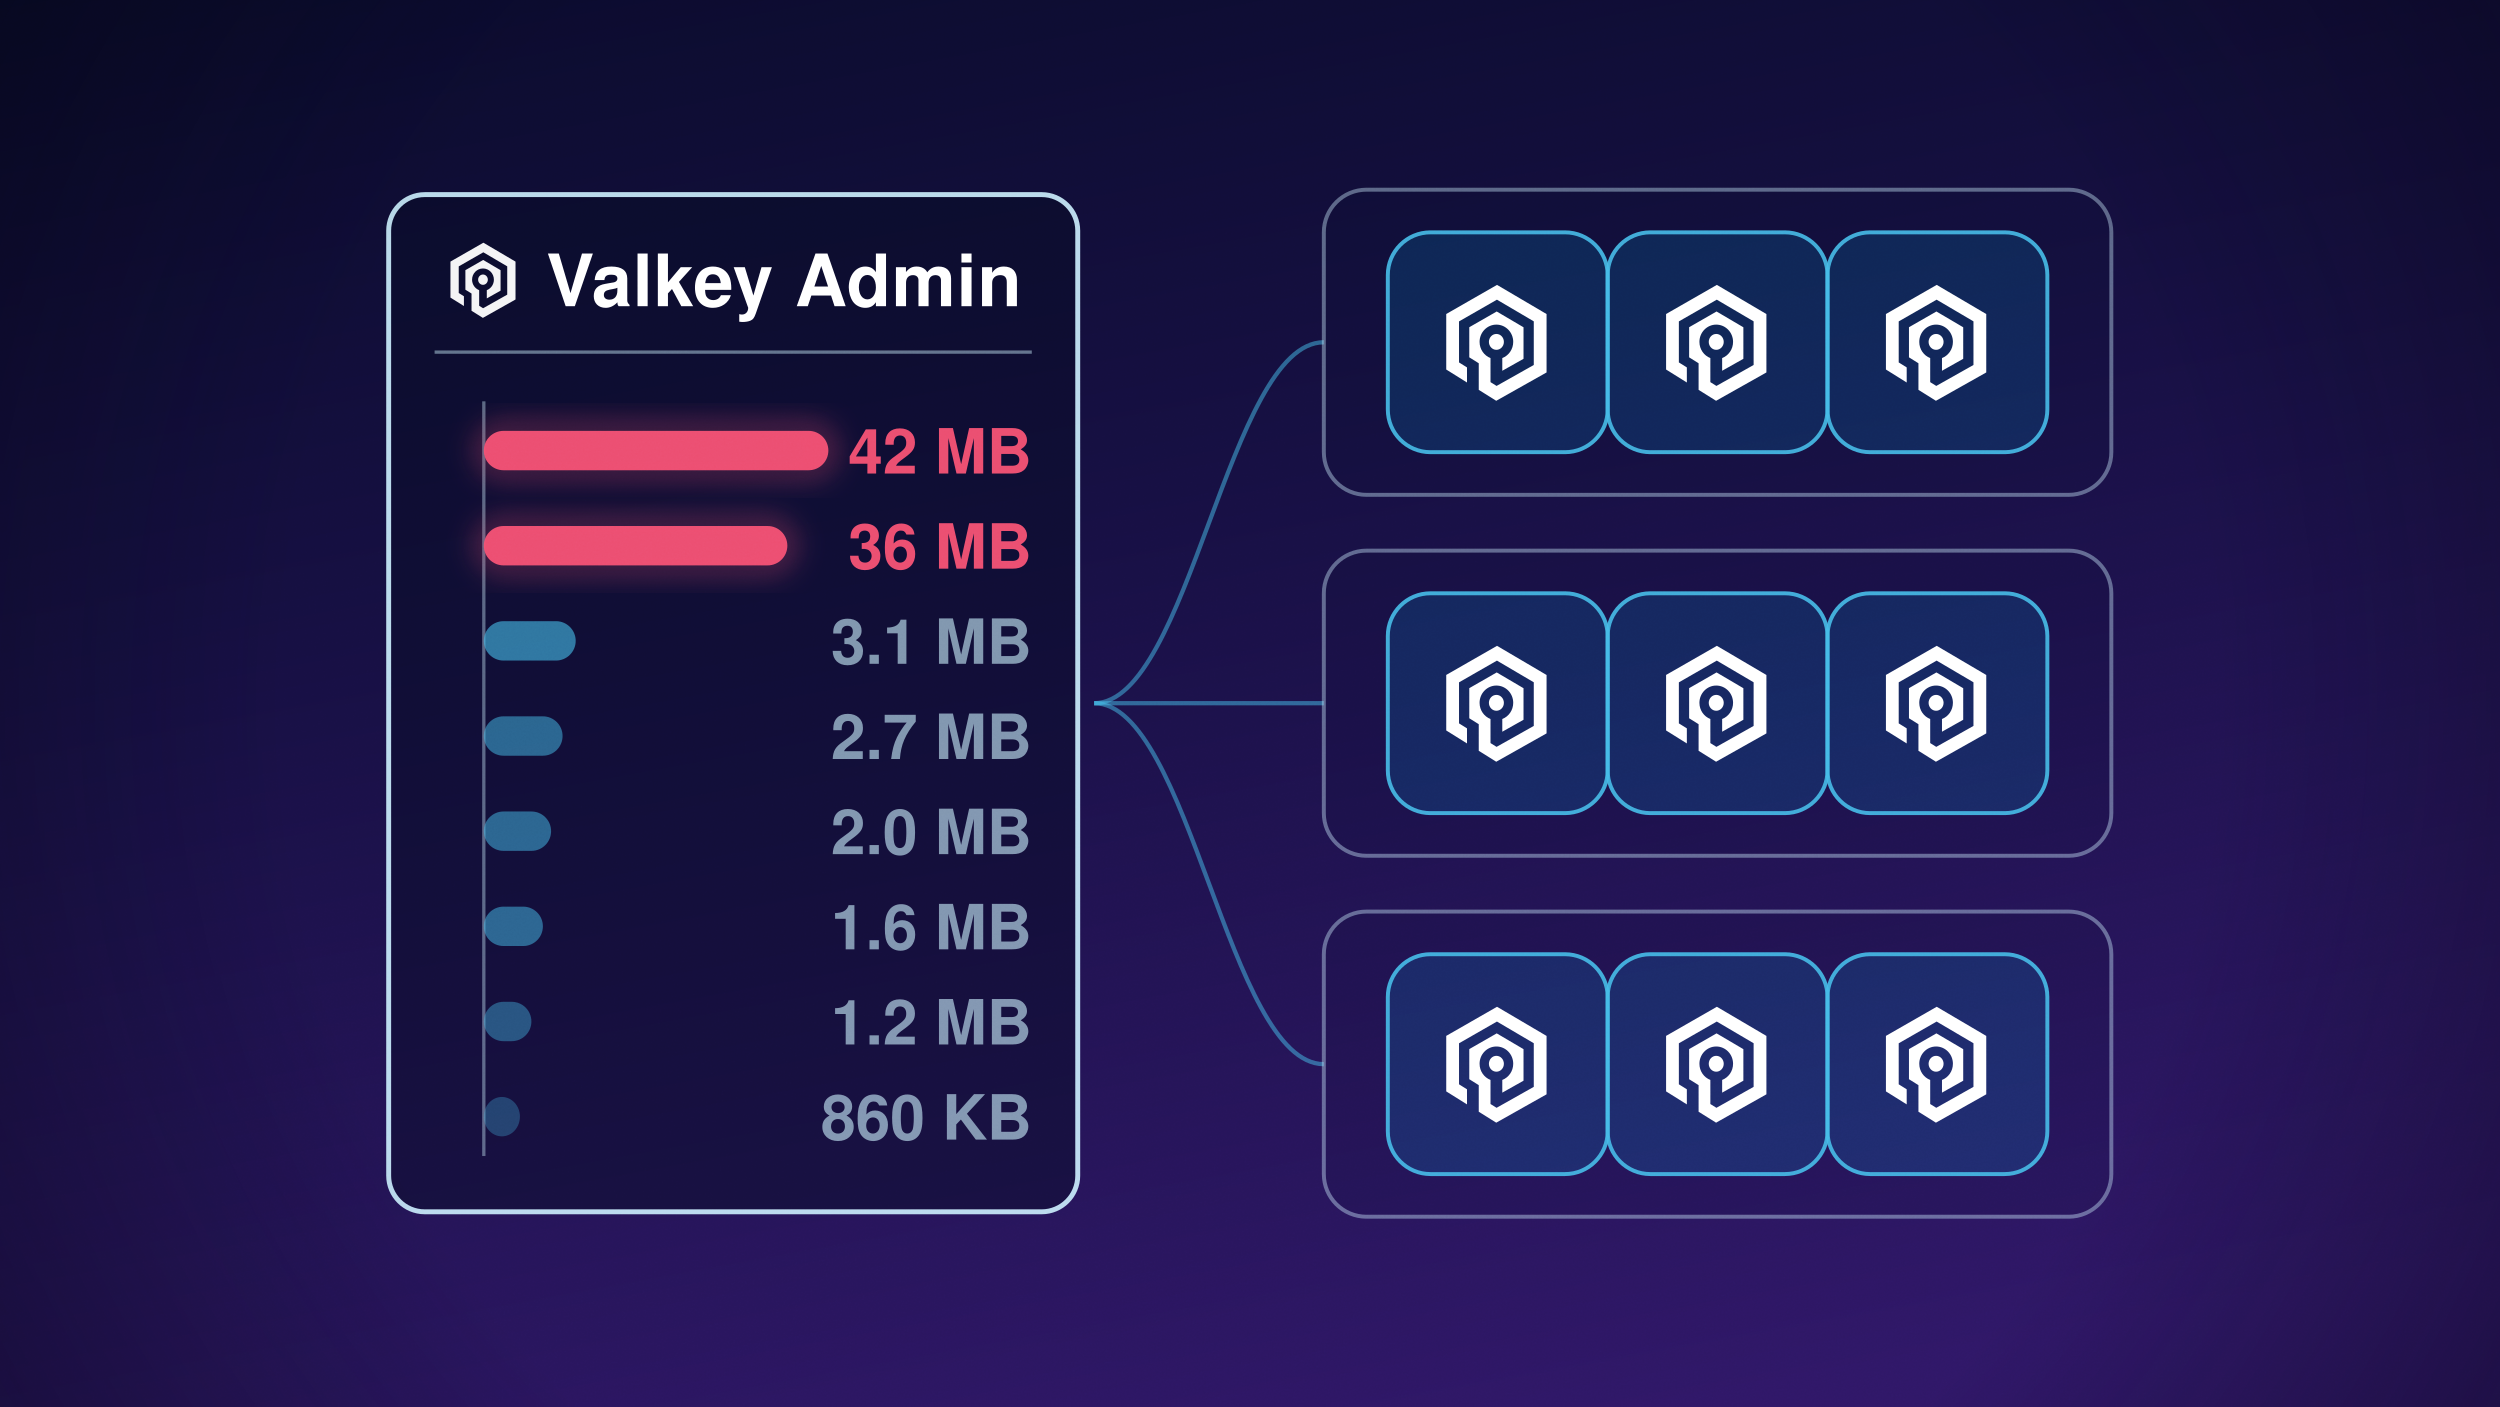
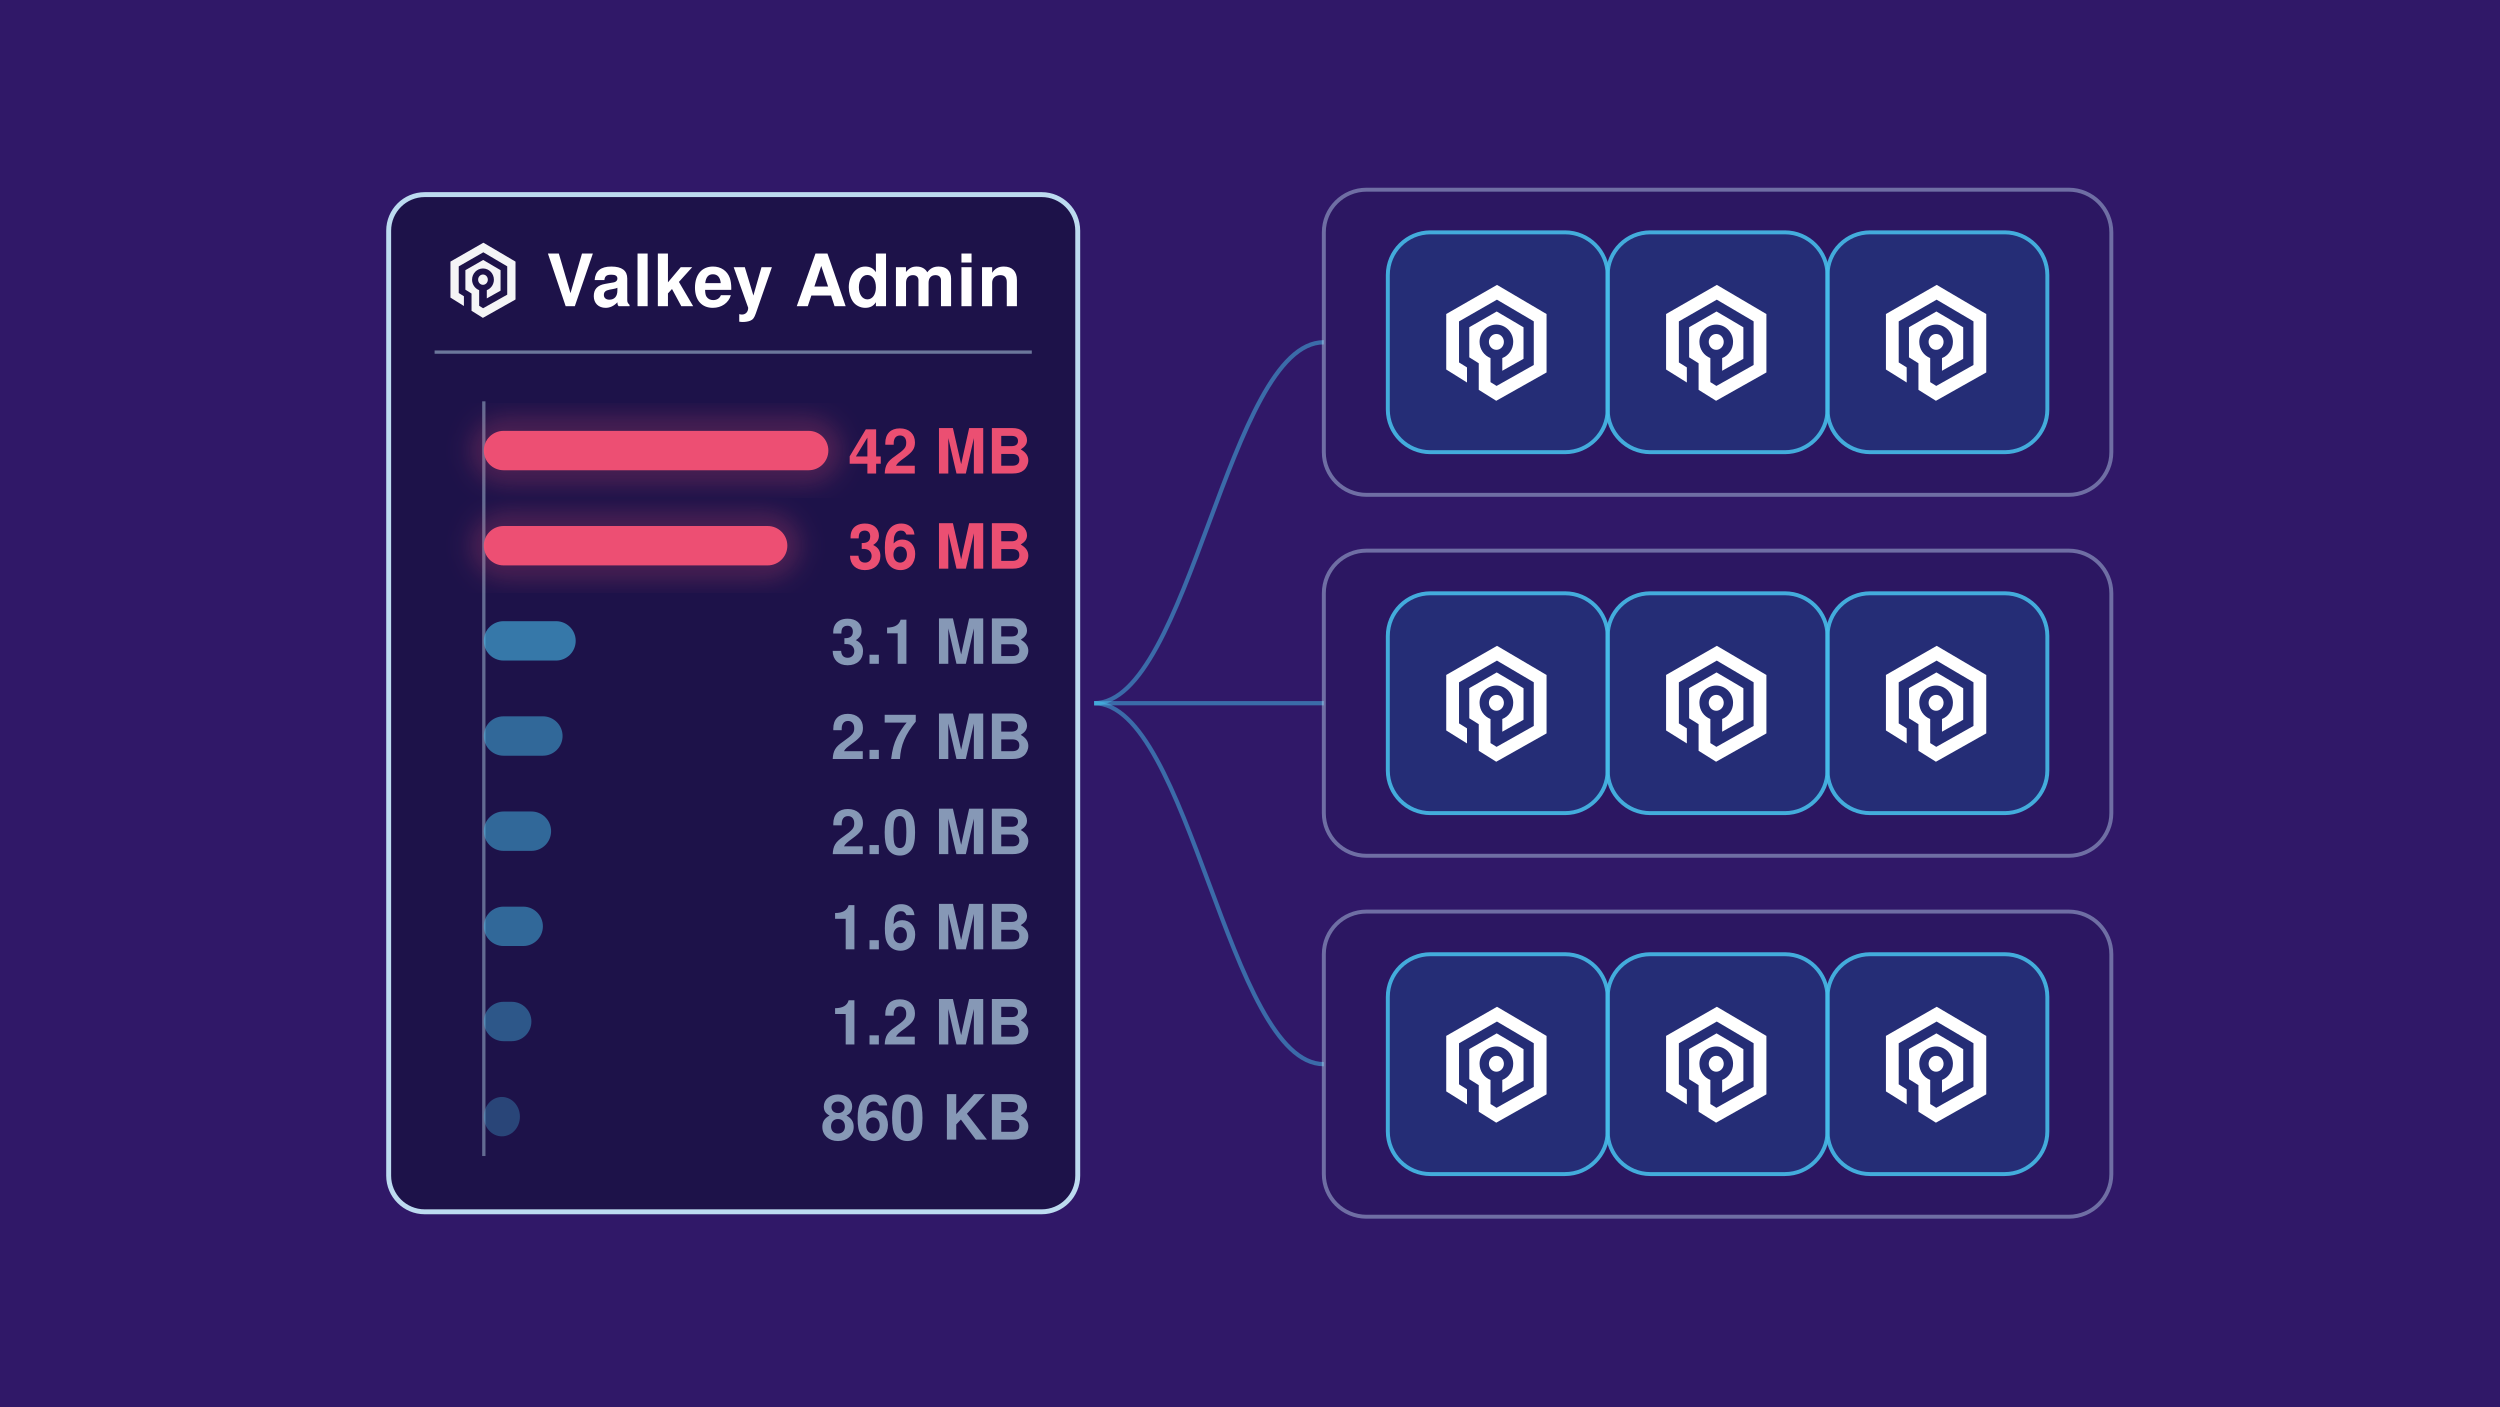
<svg xmlns="http://www.w3.org/2000/svg" width="1920" height="1080" viewBox="198.1 111.4 1523.8 857.1">
  <defs>
    <linearGradient id="sky" x1="0" y1="0" x2="0.32" y2="1">
      <stop offset="0" stop-color="#060A24" />
      <stop offset="0.48" stop-color="#171043" />
      <stop offset="1" stop-color="#301868" />
    </linearGradient>
    <radialGradient id="focus" gradientUnits="userSpaceOnUse" cx="960" cy="540" r="900">
      <stop offset="0" stop-color="#00A3E0" stop-opacity="0.42" />
      <stop offset="0.35" stop-color="#963CBD" stop-opacity="0.20" />
      <stop offset="1" stop-color="#963CBD" stop-opacity="0" />
    </radialGradient>
    <radialGradient id="vignette" gradientUnits="userSpaceOnUse" cx="960" cy="540" r="1180">
      <stop offset="0.5" stop-color="#03040F" stop-opacity="0" />
      <stop offset="1" stop-color="#03040F" stop-opacity="0.8" />
    </radialGradient>
    <radialGradient id="scrim">
      <stop offset="0" stop-color="#060A24" stop-opacity="0.72" />
      <stop offset="0.6" stop-color="#060A24" stop-opacity="0.45" />
      <stop offset="1" stop-color="#060A24" stop-opacity="0" />
    </radialGradient>
    <filter id="grain" x="0" y="0" width="100%" height="100%">
      <feTurbulence type="fractalNoise" baseFrequency="0.85" numOctaves="4" stitchTiles="stitch" />
      <feColorMatrix type="saturate" values="0" />
    </filter>
    <radialGradient id="h-cyan">
      <stop offset="0" stop-color="#46BDE9" stop-opacity="0.75" />
      <stop offset="0.4" stop-color="#46BDE9" stop-opacity="0.22" />
      <stop offset="1" stop-color="#46BDE9" stop-opacity="0" />
    </radialGradient>
    <radialGradient id="h-ice">
      <stop offset="0" stop-color="#CCF1FF" stop-opacity="0.75" />
      <stop offset="0.4" stop-color="#CCF1FF" stop-opacity="0.22" />
      <stop offset="1" stop-color="#CCF1FF" stop-opacity="0" />
    </radialGradient>
    <radialGradient id="h-mint">
      <stop offset="0" stop-color="#2CD5C4" stop-opacity="0.75" />
      <stop offset="0.4" stop-color="#2CD5C4" stop-opacity="0.22" />
      <stop offset="1" stop-color="#2CD5C4" stop-opacity="0" />
    </radialGradient>
    <radialGradient id="h-coral">
      <stop offset="0" stop-color="#F65275" stop-opacity="0.75" />
      <stop offset="0.4" stop-color="#F65275" stop-opacity="0.22" />
      <stop offset="1" stop-color="#F65275" stop-opacity="0" />
    </radialGradient>
    <radialGradient id="h-violet">
      <stop offset="0" stop-color="#963CBD" stop-opacity="0.75" />
      <stop offset="0.4" stop-color="#963CBD" stop-opacity="0.22" />
      <stop offset="1" stop-color="#963CBD" stop-opacity="0" />
    </radialGradient>
    <radialGradient id="h-gold">
      <stop offset="0" stop-color="#FFB81C" stop-opacity="0.75" />
      <stop offset="0.4" stop-color="#FFB81C" stop-opacity="0.22" />
      <stop offset="1" stop-color="#FFB81C" stop-opacity="0" />
    </radialGradient>
    <filter id="blur3" x="-70%" y="-70%" width="240%" height="240%">
      <feGaussianBlur stdDeviation="3" />
    </filter>
    <filter id="blur8" x="-70%" y="-70%" width="240%" height="240%">
      <feGaussianBlur stdDeviation="8" />
    </filter>
    <filter id="blur18" x="-70%" y="-70%" width="240%" height="240%">
      <feGaussianBlur stdDeviation="18" />
    </filter>
    <filter id="blur40" x="-70%" y="-70%" width="240%" height="240%">
      <feGaussianBlur stdDeviation="40" />
    </filter>
  </defs>
-   <rect width="1920" height="1080" fill="url(#sky)" />
+   <rect width="1920" height="1080" fill="#301868" />
  <g>
    <path d="M 865 540 C 923 540 947 320 1005 320" fill="none" stroke="#46BDE9" stroke-width="2.6" opacity="0.5" />
    <path d="M 865 540 C 923 540 947 540 1005 540" fill="none" stroke="#46BDE9" stroke-width="2.6" opacity="0.5" />
    <path d="M 865 540 C 923 540 947 760 1005 760" fill="none" stroke="#46BDE9" stroke-width="2.6" opacity="0.5" />
  </g>
  <g>
    <rect x="1005" y="227" width="480" height="186" rx="26" fill="#060A24" fill-opacity="0.22" stroke="#CCF1FF" stroke-width="2.4" opacity="0.4" />
    <rect x="1005" y="447" width="480" height="186" rx="26" fill="#060A24" fill-opacity="0.22" stroke="#CCF1FF" stroke-width="2.4" opacity="0.4" />
    <rect x="1005" y="667" width="480" height="186" rx="26" fill="#060A24" fill-opacity="0.22" stroke="#CCF1FF" stroke-width="2.4" opacity="0.4" />
  </g>
  <g>
    <rect x="1044" y="253" width="134" height="134" rx="26" fill="#00A3E0" fill-opacity="0.18" stroke="#46BDE9" stroke-width="2.4" opacity="0.9" />
    <g transform="translate(1078.6 283) scale(1.0137)">
      <path d="M 13.482 60.695 L 0.998 52.884 L 0.998 19.503 L 31.528 2.001 L 61.318 19.532 L 61.318 54.645 L 31.055 71.689 L 20.548 65.116 L 20.548 51.041 L 20.548 49.12 L 14.852 45.556 L 14.852 27.453 L 31.346 17.997 L 47.464 27.482 L 47.464 46.451 L 34.703 53.638 L 34.703 45.999 C 38.529 44.526 41.274 40.739 41.274 36.27 C 41.274 30.511 36.713 25.884 31.158 25.884 C 25.603 25.884 21.042 30.511 21.042 36.27 C 21.042 40.739 23.787 44.526 27.612 45.999 L 27.612 60.474 L 31.261 62.756 L 53.635 50.155 L 53.635 23.925 L 31.477 10.885 L 8.681 23.954 L 8.681 48.629 L 13.482 51.633 L 13.482 60.695 Z M 31.158 31.498 C 33.672 31.498 35.66 33.664 35.66 36.27 C 35.66 38.877 33.672 41.043 31.158 41.043 C 28.644 41.043 26.656 38.877 26.656 36.27 C 26.656 33.664 28.644 31.498 31.158 31.498 Z" fill="#FFFFFF" fill-rule="evenodd" />
    </g>
    <rect x="1178" y="253" width="134" height="134" rx="26" fill="#00A3E0" fill-opacity="0.18" stroke="#46BDE9" stroke-width="2.4" opacity="0.9" />
    <g transform="translate(1212.6 283) scale(1.0137)">
      <path d="M 13.482 60.695 L 0.998 52.884 L 0.998 19.503 L 31.528 2.001 L 61.318 19.532 L 61.318 54.645 L 31.055 71.689 L 20.548 65.116 L 20.548 51.041 L 20.548 49.12 L 14.852 45.556 L 14.852 27.453 L 31.346 17.997 L 47.464 27.482 L 47.464 46.451 L 34.703 53.638 L 34.703 45.999 C 38.529 44.526 41.274 40.739 41.274 36.27 C 41.274 30.511 36.713 25.884 31.158 25.884 C 25.603 25.884 21.042 30.511 21.042 36.27 C 21.042 40.739 23.787 44.526 27.612 45.999 L 27.612 60.474 L 31.261 62.756 L 53.635 50.155 L 53.635 23.925 L 31.477 10.885 L 8.681 23.954 L 8.681 48.629 L 13.482 51.633 L 13.482 60.695 Z M 31.158 31.498 C 33.672 31.498 35.66 33.664 35.66 36.27 C 35.66 38.877 33.672 41.043 31.158 41.043 C 28.644 41.043 26.656 38.877 26.656 36.27 C 26.656 33.664 28.644 31.498 31.158 31.498 Z" fill="#FFFFFF" fill-rule="evenodd" />
    </g>
    <rect x="1312" y="253" width="134" height="134" rx="26" fill="#00A3E0" fill-opacity="0.18" stroke="#46BDE9" stroke-width="2.4" opacity="0.9" />
    <g transform="translate(1346.6 283) scale(1.0137)">
      <path d="M 13.482 60.695 L 0.998 52.884 L 0.998 19.503 L 31.528 2.001 L 61.318 19.532 L 61.318 54.645 L 31.055 71.689 L 20.548 65.116 L 20.548 51.041 L 20.548 49.12 L 14.852 45.556 L 14.852 27.453 L 31.346 17.997 L 47.464 27.482 L 47.464 46.451 L 34.703 53.638 L 34.703 45.999 C 38.529 44.526 41.274 40.739 41.274 36.27 C 41.274 30.511 36.713 25.884 31.158 25.884 C 25.603 25.884 21.042 30.511 21.042 36.27 C 21.042 40.739 23.787 44.526 27.612 45.999 L 27.612 60.474 L 31.261 62.756 L 53.635 50.155 L 53.635 23.925 L 31.477 10.885 L 8.681 23.954 L 8.681 48.629 L 13.482 51.633 L 13.482 60.695 Z M 31.158 31.498 C 33.672 31.498 35.66 33.664 35.66 36.27 C 35.66 38.877 33.672 41.043 31.158 41.043 C 28.644 41.043 26.656 38.877 26.656 36.27 C 26.656 33.664 28.644 31.498 31.158 31.498 Z" fill="#FFFFFF" fill-rule="evenodd" />
    </g>
    <rect x="1044" y="473" width="134" height="134" rx="26" fill="#00A3E0" fill-opacity="0.18" stroke="#46BDE9" stroke-width="2.4" opacity="0.9" />
    <g transform="translate(1078.6 503) scale(1.0137)">
      <path d="M 13.482 60.695 L 0.998 52.884 L 0.998 19.503 L 31.528 2.001 L 61.318 19.532 L 61.318 54.645 L 31.055 71.689 L 20.548 65.116 L 20.548 51.041 L 20.548 49.12 L 14.852 45.556 L 14.852 27.453 L 31.346 17.997 L 47.464 27.482 L 47.464 46.451 L 34.703 53.638 L 34.703 45.999 C 38.529 44.526 41.274 40.739 41.274 36.27 C 41.274 30.511 36.713 25.884 31.158 25.884 C 25.603 25.884 21.042 30.511 21.042 36.27 C 21.042 40.739 23.787 44.526 27.612 45.999 L 27.612 60.474 L 31.261 62.756 L 53.635 50.155 L 53.635 23.925 L 31.477 10.885 L 8.681 23.954 L 8.681 48.629 L 13.482 51.633 L 13.482 60.695 Z M 31.158 31.498 C 33.672 31.498 35.66 33.664 35.66 36.27 C 35.66 38.877 33.672 41.043 31.158 41.043 C 28.644 41.043 26.656 38.877 26.656 36.27 C 26.656 33.664 28.644 31.498 31.158 31.498 Z" fill="#FFFFFF" fill-rule="evenodd" />
    </g>
    <rect x="1178" y="473" width="134" height="134" rx="26" fill="#00A3E0" fill-opacity="0.18" stroke="#46BDE9" stroke-width="2.4" opacity="0.9" />
    <g transform="translate(1212.6 503) scale(1.0137)">
      <path d="M 13.482 60.695 L 0.998 52.884 L 0.998 19.503 L 31.528 2.001 L 61.318 19.532 L 61.318 54.645 L 31.055 71.689 L 20.548 65.116 L 20.548 51.041 L 20.548 49.12 L 14.852 45.556 L 14.852 27.453 L 31.346 17.997 L 47.464 27.482 L 47.464 46.451 L 34.703 53.638 L 34.703 45.999 C 38.529 44.526 41.274 40.739 41.274 36.27 C 41.274 30.511 36.713 25.884 31.158 25.884 C 25.603 25.884 21.042 30.511 21.042 36.27 C 21.042 40.739 23.787 44.526 27.612 45.999 L 27.612 60.474 L 31.261 62.756 L 53.635 50.155 L 53.635 23.925 L 31.477 10.885 L 8.681 23.954 L 8.681 48.629 L 13.482 51.633 L 13.482 60.695 Z M 31.158 31.498 C 33.672 31.498 35.66 33.664 35.66 36.27 C 35.66 38.877 33.672 41.043 31.158 41.043 C 28.644 41.043 26.656 38.877 26.656 36.27 C 26.656 33.664 28.644 31.498 31.158 31.498 Z" fill="#FFFFFF" fill-rule="evenodd" />
    </g>
    <rect x="1312" y="473" width="134" height="134" rx="26" fill="#00A3E0" fill-opacity="0.18" stroke="#46BDE9" stroke-width="2.4" opacity="0.9" />
    <g transform="translate(1346.6 503) scale(1.0137)">
      <path d="M 13.482 60.695 L 0.998 52.884 L 0.998 19.503 L 31.528 2.001 L 61.318 19.532 L 61.318 54.645 L 31.055 71.689 L 20.548 65.116 L 20.548 51.041 L 20.548 49.12 L 14.852 45.556 L 14.852 27.453 L 31.346 17.997 L 47.464 27.482 L 47.464 46.451 L 34.703 53.638 L 34.703 45.999 C 38.529 44.526 41.274 40.739 41.274 36.27 C 41.274 30.511 36.713 25.884 31.158 25.884 C 25.603 25.884 21.042 30.511 21.042 36.27 C 21.042 40.739 23.787 44.526 27.612 45.999 L 27.612 60.474 L 31.261 62.756 L 53.635 50.155 L 53.635 23.925 L 31.477 10.885 L 8.681 23.954 L 8.681 48.629 L 13.482 51.633 L 13.482 60.695 Z M 31.158 31.498 C 33.672 31.498 35.66 33.664 35.66 36.27 C 35.66 38.877 33.672 41.043 31.158 41.043 C 28.644 41.043 26.656 38.877 26.656 36.27 C 26.656 33.664 28.644 31.498 31.158 31.498 Z" fill="#FFFFFF" fill-rule="evenodd" />
    </g>
    <rect x="1044" y="693" width="134" height="134" rx="26" fill="#00A3E0" fill-opacity="0.18" stroke="#46BDE9" stroke-width="2.4" opacity="0.9" />
    <g transform="translate(1078.6 723) scale(1.0137)">
      <path d="M 13.482 60.695 L 0.998 52.884 L 0.998 19.503 L 31.528 2.001 L 61.318 19.532 L 61.318 54.645 L 31.055 71.689 L 20.548 65.116 L 20.548 51.041 L 20.548 49.12 L 14.852 45.556 L 14.852 27.453 L 31.346 17.997 L 47.464 27.482 L 47.464 46.451 L 34.703 53.638 L 34.703 45.999 C 38.529 44.526 41.274 40.739 41.274 36.27 C 41.274 30.511 36.713 25.884 31.158 25.884 C 25.603 25.884 21.042 30.511 21.042 36.27 C 21.042 40.739 23.787 44.526 27.612 45.999 L 27.612 60.474 L 31.261 62.756 L 53.635 50.155 L 53.635 23.925 L 31.477 10.885 L 8.681 23.954 L 8.681 48.629 L 13.482 51.633 L 13.482 60.695 Z M 31.158 31.498 C 33.672 31.498 35.66 33.664 35.66 36.27 C 35.66 38.877 33.672 41.043 31.158 41.043 C 28.644 41.043 26.656 38.877 26.656 36.27 C 26.656 33.664 28.644 31.498 31.158 31.498 Z" fill="#FFFFFF" fill-rule="evenodd" />
    </g>
    <rect x="1178" y="693" width="134" height="134" rx="26" fill="#00A3E0" fill-opacity="0.18" stroke="#46BDE9" stroke-width="2.4" opacity="0.9" />
    <g transform="translate(1212.6 723) scale(1.0137)">
      <path d="M 13.482 60.695 L 0.998 52.884 L 0.998 19.503 L 31.528 2.001 L 61.318 19.532 L 61.318 54.645 L 31.055 71.689 L 20.548 65.116 L 20.548 51.041 L 20.548 49.12 L 14.852 45.556 L 14.852 27.453 L 31.346 17.997 L 47.464 27.482 L 47.464 46.451 L 34.703 53.638 L 34.703 45.999 C 38.529 44.526 41.274 40.739 41.274 36.27 C 41.274 30.511 36.713 25.884 31.158 25.884 C 25.603 25.884 21.042 30.511 21.042 36.27 C 21.042 40.739 23.787 44.526 27.612 45.999 L 27.612 60.474 L 31.261 62.756 L 53.635 50.155 L 53.635 23.925 L 31.477 10.885 L 8.681 23.954 L 8.681 48.629 L 13.482 51.633 L 13.482 60.695 Z M 31.158 31.498 C 33.672 31.498 35.66 33.664 35.66 36.27 C 35.66 38.877 33.672 41.043 31.158 41.043 C 28.644 41.043 26.656 38.877 26.656 36.27 C 26.656 33.664 28.644 31.498 31.158 31.498 Z" fill="#FFFFFF" fill-rule="evenodd" />
    </g>
    <rect x="1312" y="693" width="134" height="134" rx="26" fill="#00A3E0" fill-opacity="0.18" stroke="#46BDE9" stroke-width="2.4" opacity="0.9" />
    <g transform="translate(1346.6 723) scale(1.0137)">
      <path d="M 13.482 60.695 L 0.998 52.884 L 0.998 19.503 L 31.528 2.001 L 61.318 19.532 L 61.318 54.645 L 31.055 71.689 L 20.548 65.116 L 20.548 51.041 L 20.548 49.12 L 14.852 45.556 L 14.852 27.453 L 31.346 17.997 L 47.464 27.482 L 47.464 46.451 L 34.703 53.638 L 34.703 45.999 C 38.529 44.526 41.274 40.739 41.274 36.27 C 41.274 30.511 36.713 25.884 31.158 25.884 C 25.603 25.884 21.042 30.511 21.042 36.27 C 21.042 40.739 23.787 44.526 27.612 45.999 L 27.612 60.474 L 31.261 62.756 L 53.635 50.155 L 53.635 23.925 L 31.477 10.885 L 8.681 23.954 L 8.681 48.629 L 13.482 51.633 L 13.482 60.695 Z M 31.158 31.498 C 33.672 31.498 35.66 33.664 35.66 36.27 C 35.66 38.877 33.672 41.043 31.158 41.043 C 28.644 41.043 26.656 38.877 26.656 36.27 C 26.656 33.664 28.644 31.498 31.158 31.498 Z" fill="#FFFFFF" fill-rule="evenodd" />
    </g>
  </g>
  <g>
    <rect x="435" y="230" width="420" height="620" rx="22" fill="#060A24" fill-opacity="0.5" stroke="#CCF1FF" stroke-width="3" opacity="0.9" />
    <line x1="463" y1="326" x2="827" y2="326" stroke="#CCF1FF" stroke-width="2" opacity="0.45" />
    <g opacity="0.95">
      <g transform="translate(472 258) scale(0.6575)">
        <path d="M 13.482 60.695 L 0.998 52.884 L 0.998 19.503 L 31.528 2.001 L 61.318 19.532 L 61.318 54.645 L 31.055 71.689 L 20.548 65.116 L 20.548 51.041 L 20.548 49.12 L 14.852 45.556 L 14.852 27.453 L 31.346 17.997 L 47.464 27.482 L 47.464 46.451 L 34.703 53.638 L 34.703 45.999 C 38.529 44.526 41.274 40.739 41.274 36.27 C 41.274 30.511 36.713 25.884 31.158 25.884 C 25.603 25.884 21.042 30.511 21.042 36.27 C 21.042 40.739 23.787 44.526 27.612 45.999 L 27.612 60.474 L 31.261 62.756 L 53.635 50.155 L 53.635 23.925 L 31.477 10.885 L 8.681 23.954 L 8.681 48.629 L 13.482 51.633 L 13.482 60.695 Z M 31.158 31.498 C 33.672 31.498 35.66 33.664 35.66 36.27 C 35.66 38.877 33.672 41.043 31.158 41.043 C 28.644 41.043 26.656 38.877 26.656 36.27 C 26.656 33.664 28.644 31.498 31.158 31.498 Z" fill="#FFFFFF" fill-rule="evenodd" />
      </g>
    </g>
    <text x="531" y="298" fill="#FFFFFF" font-family="Helvetica Neue, Helvetica, Arial, sans-serif" font-size="44" font-weight="700" letter-spacing="0.5">Valkey Admin</text>
    <line x1="493" y1="356" x2="493" y2="816" stroke="#CCF1FF" stroke-width="2" opacity="0.4" />
  </g>
  <g>
    <rect x="493" y="374" width="210" height="24" rx="12" fill="none" stroke="#F65275" stroke-width="12" opacity="0.32" filter="url(#blur8)" />
    <rect x="493" y="374" width="210" height="24" rx="12" fill="#F65275" opacity="0.95" />
    <text x="827" y="400" fill="#F65275" text-anchor="end" font-family="Helvetica Neue, Helvetica, Arial, sans-serif" font-size="38" font-weight="600" opacity="0.95">42 MB</text>
    <rect x="493" y="432" width="185" height="24" rx="12" fill="none" stroke="#F65275" stroke-width="12" opacity="0.32" filter="url(#blur8)" />
    <rect x="493" y="432" width="185" height="24" rx="12" fill="#F65275" opacity="0.95" />
    <text x="827" y="458" fill="#F65275" text-anchor="end" font-family="Helvetica Neue, Helvetica, Arial, sans-serif" font-size="38" font-weight="600" opacity="0.95">36 MB</text>
    <rect x="493" y="490" width="56" height="24" rx="12" fill="#46BDE9" opacity="0.6" />
    <text x="827" y="516" fill="#CCF1FF" text-anchor="end" font-family="Helvetica Neue, Helvetica, Arial, sans-serif" font-size="38" font-weight="600" opacity="0.6">3.1 MB</text>
    <rect x="493" y="548" width="48" height="24" rx="12" fill="#46BDE9" opacity="0.5" />
    <text x="827" y="574" fill="#CCF1FF" text-anchor="end" font-family="Helvetica Neue, Helvetica, Arial, sans-serif" font-size="38" font-weight="600" opacity="0.6">2.7 MB</text>
    <rect x="493" y="606" width="41" height="24" rx="12" fill="#46BDE9" opacity="0.5" />
    <text x="827" y="632" fill="#CCF1FF" text-anchor="end" font-family="Helvetica Neue, Helvetica, Arial, sans-serif" font-size="38" font-weight="600" opacity="0.6">2.0 MB</text>
    <rect x="493" y="664" width="36" height="24" rx="12" fill="#46BDE9" opacity="0.5" />
    <text x="827" y="690" fill="#CCF1FF" text-anchor="end" font-family="Helvetica Neue, Helvetica, Arial, sans-serif" font-size="38" font-weight="600" opacity="0.6">1.6 MB</text>
    <rect x="493" y="722" width="29" height="24" rx="12" fill="#46BDE9" opacity="0.4" />
    <text x="827" y="748" fill="#CCF1FF" text-anchor="end" font-family="Helvetica Neue, Helvetica, Arial, sans-serif" font-size="38" font-weight="600" opacity="0.6">1.2 MB</text>
    <rect x="493" y="780" width="22" height="24" rx="12" fill="#46BDE9" opacity="0.3" />
    <text x="827" y="806" fill="#CCF1FF" text-anchor="end" font-family="Helvetica Neue, Helvetica, Arial, sans-serif" font-size="38" font-weight="600" opacity="0.6">860 KB</text>
  </g>
-   <rect width="1920" height="1080" fill="url(#vignette)" />
-   <rect width="1920" height="1080" filter="url(#grain)" opacity="0.055" style="mix-blend-mode:overlay" />
</svg>
